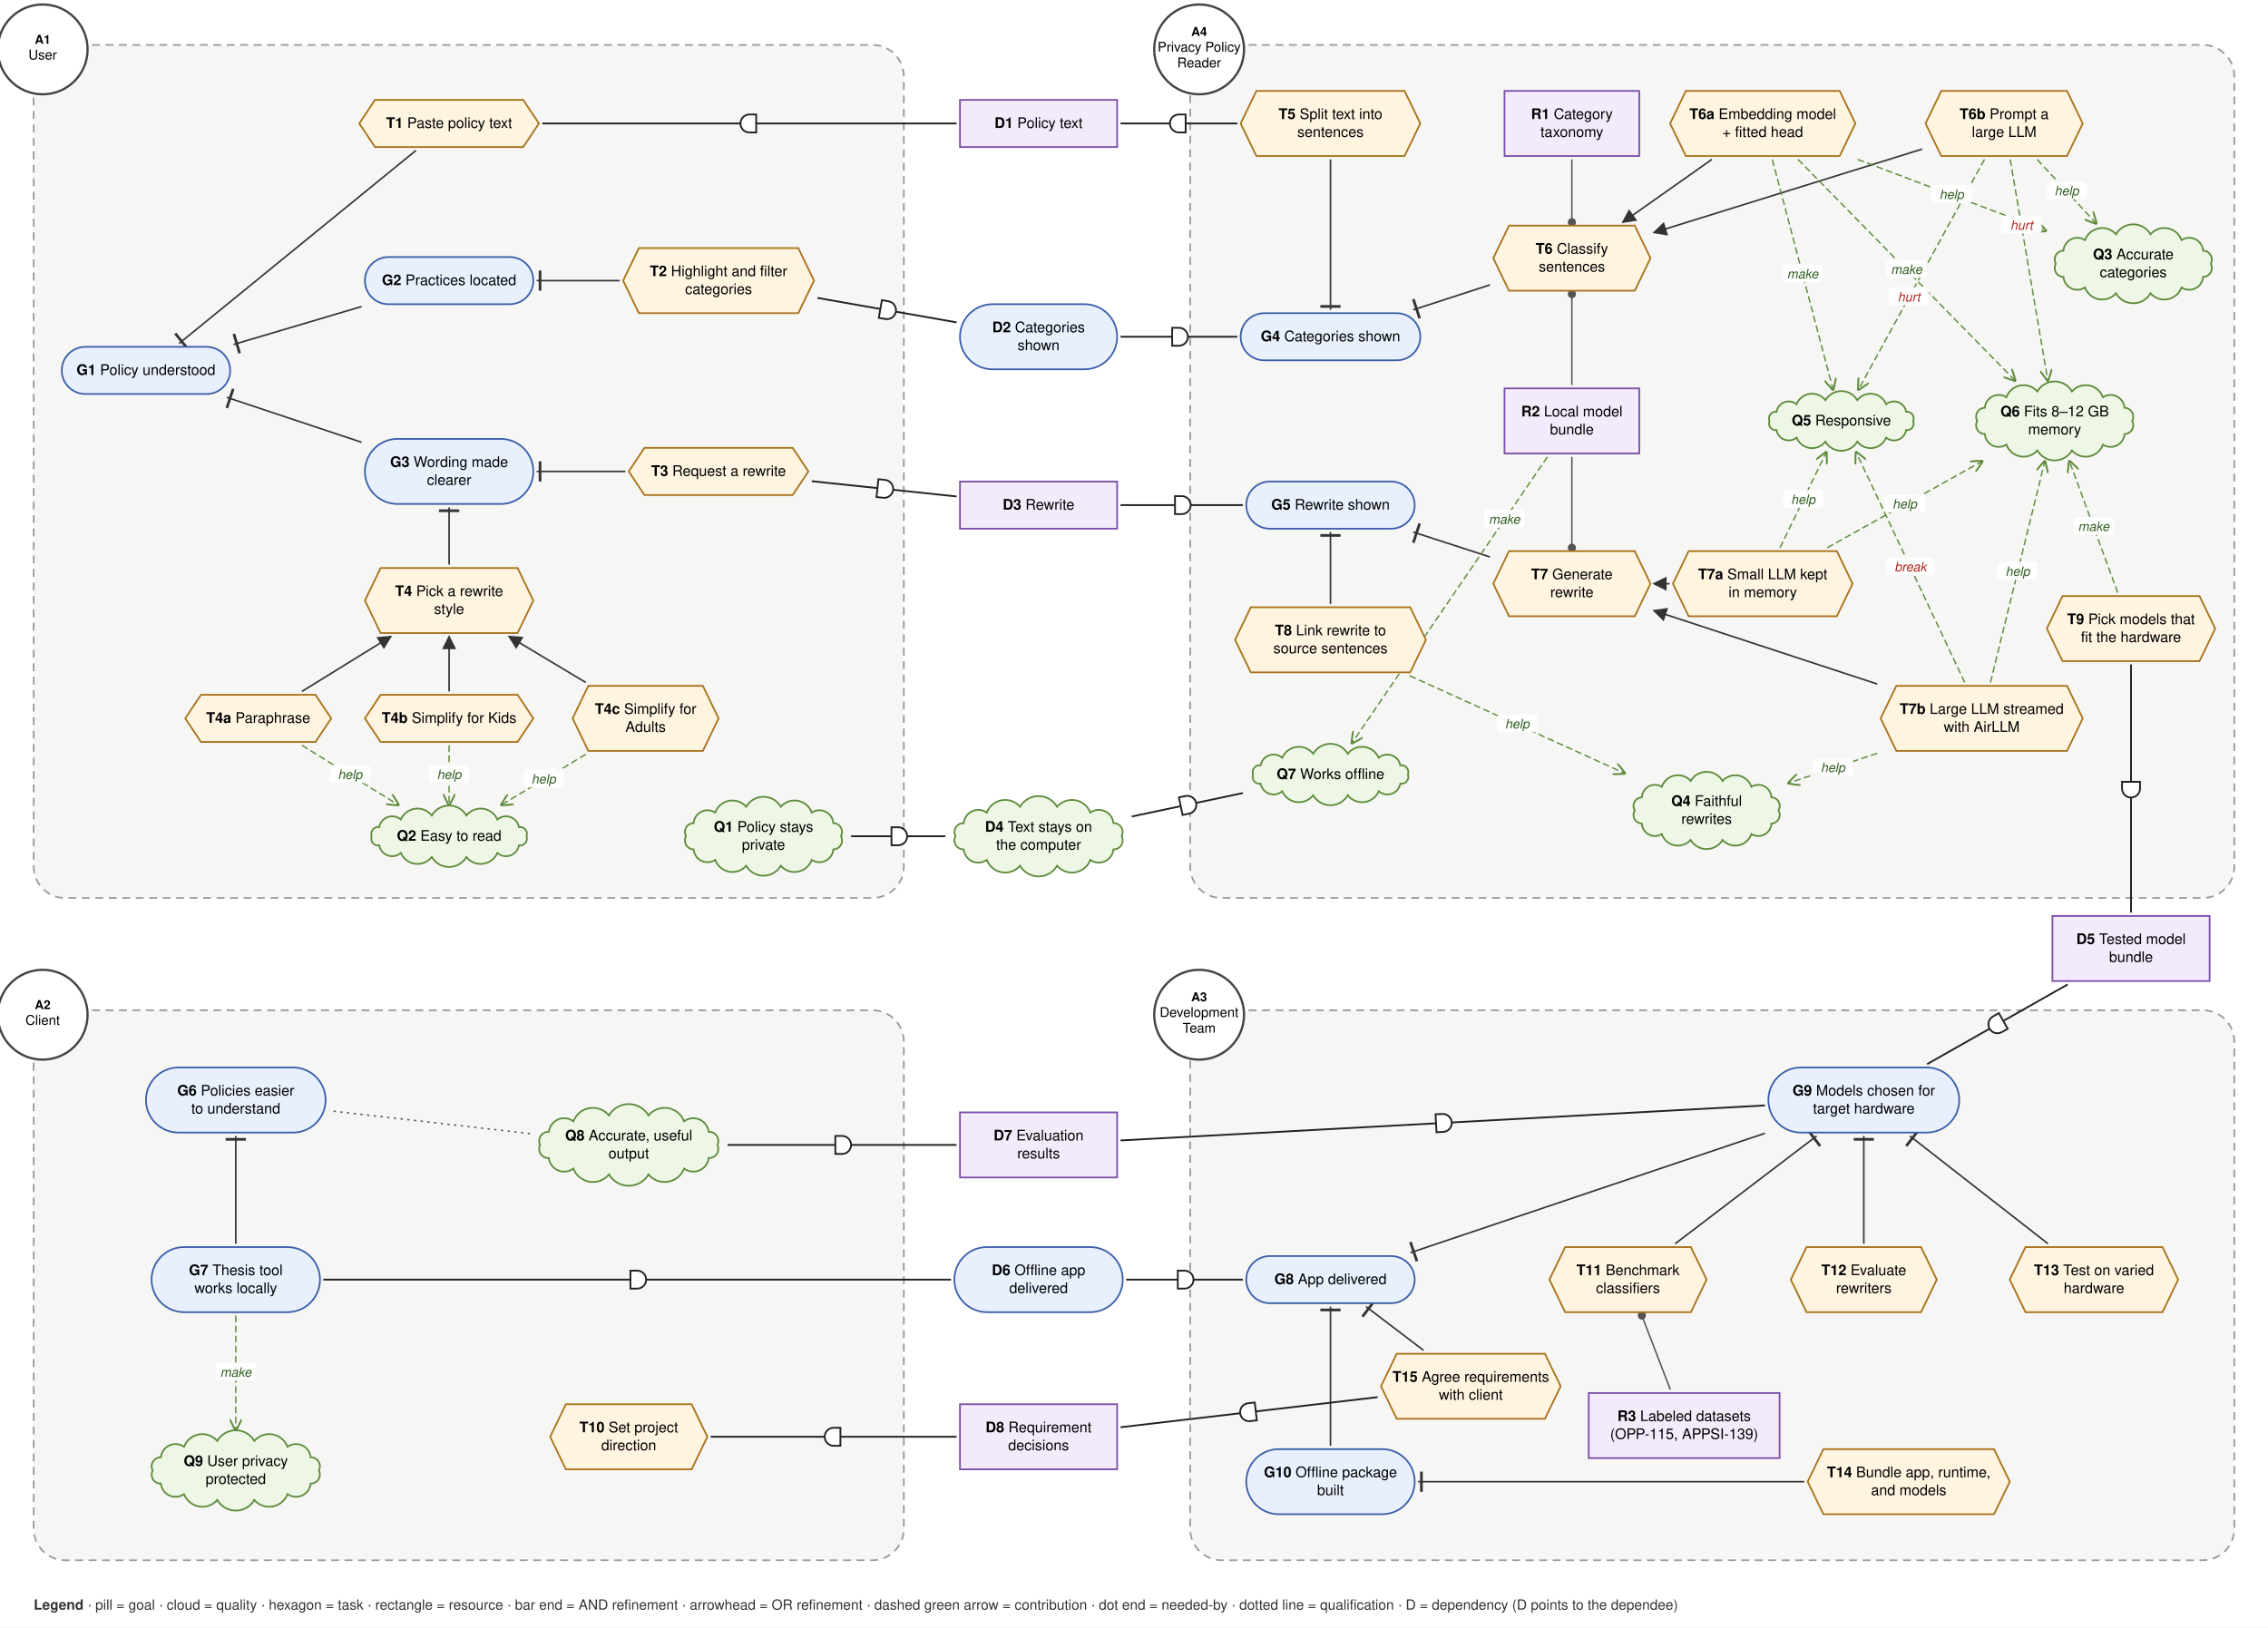
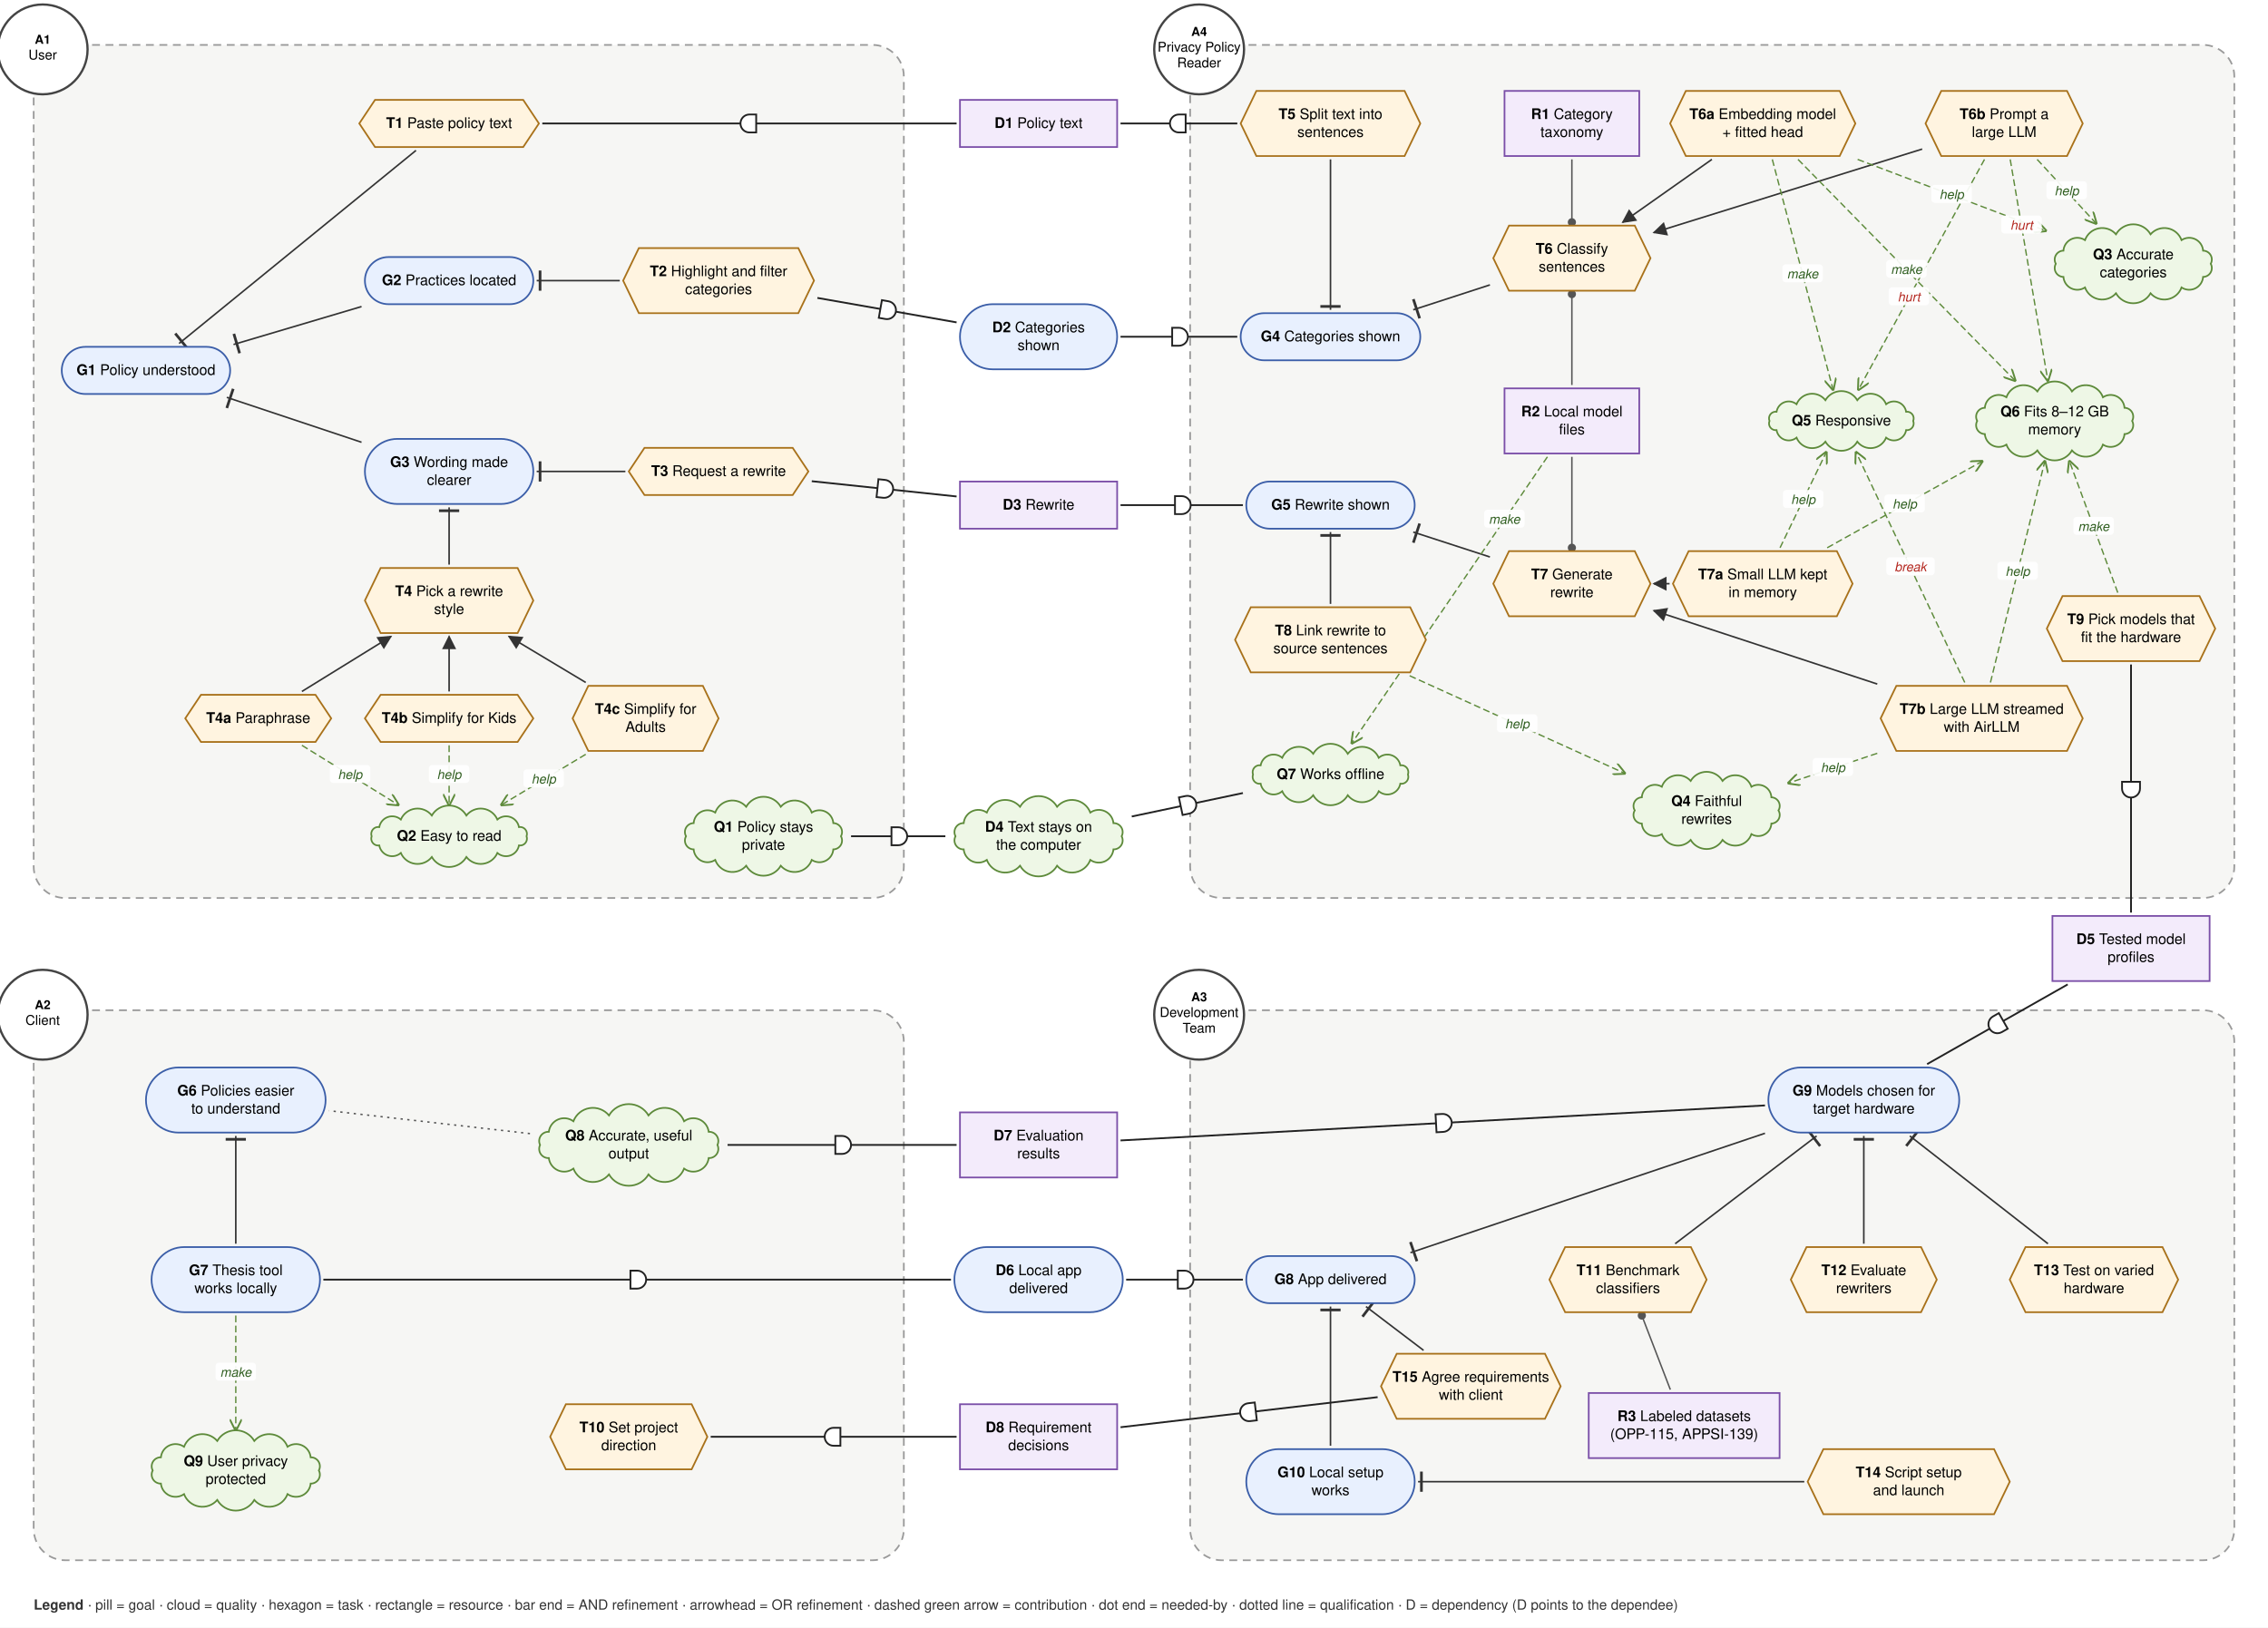
<svg xmlns="http://www.w3.org/2000/svg" width="2020" height="1450" viewBox="0 0 2020 1450" font-family="Segoe UI, Helvetica, Arial, sans-serif">
  <defs>
    <marker id="filled" viewBox="0 0 10 10" refX="9" refY="5" markerWidth="9" markerHeight="9" orient="auto-start-reverse">
      <path d="M0,0 L10,5 L0,10 Z" fill="#333" />
    </marker>
    <marker id="open" viewBox="0 0 10 10" refX="9" refY="5" markerWidth="9" markerHeight="9" orient="auto-start-reverse">
      <path d="M0,0 L10,5 L0,10" fill="none" stroke="#5d8a3a" stroke-width="1.5" />
    </marker>
    <marker id="dot" viewBox="0 0 10 10" refX="5" refY="5" markerWidth="7" markerHeight="7">
      <circle cx="5" cy="5" r="4" fill="#555" />
    </marker>
  </defs>
  <rect width="2020" height="1450" fill="#fff" />
  <rect x="30" y="40" width="775" height="760" rx="28" fill="#f6f6f4" stroke="#9a9a9a" stroke-width="1.5" stroke-dasharray="7 5" />
  <rect x="1060" y="40" width="930" height="760" rx="28" fill="#f6f6f4" stroke="#9a9a9a" stroke-width="1.5" stroke-dasharray="7 5" />
  <rect x="30" y="900" width="775" height="490" rx="28" fill="#f6f6f4" stroke="#9a9a9a" stroke-width="1.5" stroke-dasharray="7 5" />
  <rect x="1060" y="900" width="930" height="490" rx="28" fill="#f6f6f4" stroke="#9a9a9a" stroke-width="1.5" stroke-dasharray="7 5" />
  <circle cx="38" cy="44" r="40" fill="#fff" stroke="#444" stroke-width="2" />
  <text x="38" y="39.0" text-anchor="middle" font-size="11" font-weight="700">A1</text>
  <text x="38" y="53.0" text-anchor="middle" font-size="12">User</text>
  <circle cx="1068" cy="44" r="40" fill="#fff" stroke="#444" stroke-width="2" />
  <text x="1068" y="32.0" text-anchor="middle" font-size="11" font-weight="700">A4</text>
  <text x="1068" y="46.0" text-anchor="middle" font-size="12">Privacy Policy</text>
  <text x="1068" y="60.0" text-anchor="middle" font-size="12">Reader</text>
  <circle cx="38" cy="904" r="40" fill="#fff" stroke="#444" stroke-width="2" />
  <text x="38" y="899.0" text-anchor="middle" font-size="11" font-weight="700">A2</text>
  <text x="38" y="913.0" text-anchor="middle" font-size="12">Client</text>
  <circle cx="1068" cy="904" r="40" fill="#fff" stroke="#444" stroke-width="2" />
  <text x="1068" y="892.0" text-anchor="middle" font-size="11" font-weight="700">A3</text>
  <text x="1068" y="906.0" text-anchor="middle" font-size="12">Development</text>
  <text x="1068" y="920.0" text-anchor="middle" font-size="12">Team</text>
  <line x1="370.5" y1="134.0" x2="159.5" y2="306.0" stroke="#333" stroke-width="1.4" />
  <line x1="167.5" y1="311.1" x2="156.1" y2="297.1" stroke="#333" stroke-width="2.4" />
  <line x1="322.0" y1="273.1" x2="208.0" y2="306.9" stroke="#333" stroke-width="1.4" />
  <line x1="213.4" y1="314.7" x2="208.3" y2="297.4" stroke="#333" stroke-width="2.4" />
  <line x1="322.0" y1="394.0" x2="202.0" y2="354.0" stroke="#333" stroke-width="1.4" />
  <line x1="202.0" y1="363.5" x2="207.7" y2="346.4" stroke="#333" stroke-width="2.4" />
  <line x1="557.0" y1="420.0" x2="478.0" y2="420.0" stroke="#333" stroke-width="1.4" />
  <line x1="481.0" y1="429.0" x2="481.0" y2="411.0" stroke="#333" stroke-width="2.4" />
  <line x1="400.0" y1="503.0" x2="400.0" y2="452.0" stroke="#333" stroke-width="1.4" />
  <line x1="391.0" y1="455.0" x2="409.0" y2="455.0" stroke="#333" stroke-width="2.4" />
  <line x1="1185.0" y1="142.0" x2="1185.0" y2="276.0" stroke="#333" stroke-width="1.4" />
  <line x1="1194.0" y1="273.0" x2="1176.0" y2="273.0" stroke="#333" stroke-width="2.4" />
  <line x1="1327.0" y1="253.8" x2="1258.7" y2="276.0" stroke="#333" stroke-width="1.4" />
  <line x1="1264.4" y1="283.6" x2="1258.8" y2="266.5" stroke="#333" stroke-width="2.4" />
  <line x1="1327.0" y1="496.2" x2="1258.7" y2="474.0" stroke="#333" stroke-width="1.4" />
  <line x1="1258.8" y1="483.5" x2="1264.4" y2="466.4" stroke="#333" stroke-width="2.4" />
  <line x1="1185.0" y1="538.0" x2="1185.0" y2="474.0" stroke="#333" stroke-width="1.4" />
  <line x1="1176.0" y1="477.0" x2="1194.0" y2="477.0" stroke="#333" stroke-width="2.4" />
  <line x1="1572.0" y1="1009.6" x2="1256.2" y2="1116.0" stroke="#333" stroke-width="1.4" />
  <line x1="1262.0" y1="1123.6" x2="1256.2" y2="1106.5" stroke="#333" stroke-width="2.4" />
  <line x1="1185.0" y1="1288.0" x2="1185.0" y2="1164.0" stroke="#333" stroke-width="1.4" />
  <line x1="1176.0" y1="1167.0" x2="1194.0" y2="1167.0" stroke="#333" stroke-width="2.4" />
  <line x1="1267.9" y1="1203.0" x2="1216.6" y2="1164.0" stroke="#333" stroke-width="1.4" />
  <line x1="1213.5" y1="1173.0" x2="1224.4" y2="1158.6" stroke="#333" stroke-width="2.4" />
  <line x1="1492.0" y1="1108.0" x2="1618.0" y2="1012.0" stroke="#333" stroke-width="1.4" />
  <line x1="1610.2" y1="1006.7" x2="1621.1" y2="1021.0" stroke="#333" stroke-width="2.4" />
  <line x1="1660.0" y1="1108.0" x2="1660.0" y2="1012.0" stroke="#333" stroke-width="1.4" />
  <line x1="1651.0" y1="1015.0" x2="1669.0" y2="1015.0" stroke="#333" stroke-width="2.4" />
  <line x1="1824.0" y1="1108.0" x2="1701.0" y2="1012.0" stroke="#333" stroke-width="1.4" />
  <line x1="1697.8" y1="1020.9" x2="1708.9" y2="1006.8" stroke="#333" stroke-width="2.4" />
  <line x1="552.0" y1="250.0" x2="478.0" y2="250.0" stroke="#333" stroke-width="1.4" />
  <line x1="481.0" y1="259.0" x2="481.0" y2="241.0" stroke="#333" stroke-width="2.4" />
  <line x1="210.0" y1="1108.0" x2="210.0" y2="1012.0" stroke="#333" stroke-width="1.4" />
  <line x1="201.0" y1="1015.0" x2="219.0" y2="1015.0" stroke="#333" stroke-width="2.4" />
  <line x1="1607.0" y1="1320.0" x2="1263.0" y2="1320.0" stroke="#333" stroke-width="1.4" />
  <line x1="1266.0" y1="1329.0" x2="1266.0" y2="1311.0" stroke="#333" stroke-width="2.4" />
  <line x1="268.9" y1="616.0" x2="348.2" y2="567.0" stroke="#333" stroke-width="1.4" marker-end="url(#filled)" />
  <line x1="400.0" y1="616.0" x2="400.0" y2="567.0" stroke="#333" stroke-width="1.4" marker-end="url(#filled)" />
  <line x1="521.7" y1="608.0" x2="453.3" y2="567.0" stroke="#333" stroke-width="1.4" marker-end="url(#filled)" />
  <line x1="1524.7" y1="142.0" x2="1445.3" y2="198.0" stroke="#333" stroke-width="1.4" marker-end="url(#filled)" />
  <line x1="1712.0" y1="132.8" x2="1473.0" y2="207.2" stroke="#333" stroke-width="1.4" marker-end="url(#filled)" />
  <line x1="1487.0" y1="520.0" x2="1473.0" y2="520.0" stroke="#333" stroke-width="1.4" marker-end="url(#filled)" />
  <line x1="1672.0" y1="609.4" x2="1473.0" y2="544.0" stroke="#333" stroke-width="1.4" marker-end="url(#filled)" />
  <line x1="1400.0" y1="142.0" x2="1400.0" y2="198.0" stroke="#555" stroke-width="1.3" marker-end="url(#dot)" />
  <line x1="1400.0" y1="343.0" x2="1400.0" y2="262.0" stroke="#555" stroke-width="1.3" marker-end="url(#dot)" />
  <line x1="1400.0" y1="407.0" x2="1400.0" y2="488.0" stroke="#555" stroke-width="1.3" marker-end="url(#dot)" />
  <line x1="1487.7" y1="1238.0" x2="1462.3" y2="1172.0" stroke="#555" stroke-width="1.3" marker-end="url(#dot)" />
  <line x1="472.0" y1="1009.9" x2="293.0" y2="989.5" stroke="#555" stroke-width="1.3" stroke-dasharray="2 4" />
  <line x1="268.9" y1="664.0" x2="354.7" y2="717.0" stroke="#5d8a3a" stroke-width="1.2" stroke-dasharray="6 3" marker-end="url(#open)" />
  <line x1="400.0" y1="664.0" x2="400.0" y2="717.0" stroke="#5d8a3a" stroke-width="1.2" stroke-dasharray="6 3" marker-end="url(#open)" />
  <line x1="521.7" y1="672.0" x2="446.7" y2="717.0" stroke="#5d8a3a" stroke-width="1.2" stroke-dasharray="6 3" marker-end="url(#open)" />
  <line x1="1654.5" y1="142.0" x2="1822.0" y2="205.5" stroke="#5d8a3a" stroke-width="1.2" stroke-dasharray="6 3" marker-end="url(#open)" />
  <line x1="1578.5" y1="142.0" x2="1632.6" y2="347.0" stroke="#5d8a3a" stroke-width="1.2" stroke-dasharray="6 3" marker-end="url(#open)" />
  <line x1="1601.4" y1="142.0" x2="1794.7" y2="339.0" stroke="#5d8a3a" stroke-width="1.2" stroke-dasharray="6 3" marker-end="url(#open)" />
  <line x1="1814.4" y1="142.0" x2="1866.9" y2="199.0" stroke="#5d8a3a" stroke-width="1.2" stroke-dasharray="6 3" marker-end="url(#open)" />
  <line x1="1767.5" y1="142.0" x2="1655.3" y2="347.0" stroke="#5d8a3a" stroke-width="1.2" stroke-dasharray="6 3" marker-end="url(#open)" />
  <line x1="1790.4" y1="142.0" x2="1823.9" y2="339.0" stroke="#5d8a3a" stroke-width="1.2" stroke-dasharray="6 3" marker-end="url(#open)" />
  <line x1="1585.4" y1="488.0" x2="1626.5" y2="403.0" stroke="#5d8a3a" stroke-width="1.2" stroke-dasharray="6 3" marker-end="url(#open)" />
  <line x1="1627.4" y1="488.0" x2="1765.4" y2="411.0" stroke="#5d8a3a" stroke-width="1.2" stroke-dasharray="6 3" marker-end="url(#open)" />
  <line x1="1672.0" y1="671.1" x2="1593.0" y2="697.6" stroke="#5d8a3a" stroke-width="1.2" stroke-dasharray="6 3" marker-end="url(#open)" />
  <line x1="1749.9" y1="608.0" x2="1653.2" y2="403.0" stroke="#5d8a3a" stroke-width="1.2" stroke-dasharray="6 3" marker-end="url(#open)" />
  <line x1="1772.8" y1="608.0" x2="1821.2" y2="411.0" stroke="#5d8a3a" stroke-width="1.2" stroke-dasharray="6 3" marker-end="url(#open)" />
  <line x1="1255.5" y1="602.0" x2="1447.0" y2="688.9" stroke="#5d8a3a" stroke-width="1.2" stroke-dasharray="6 3" marker-end="url(#open)" />
  <line x1="1886.2" y1="528.0" x2="1843.2" y2="411.0" stroke="#5d8a3a" stroke-width="1.2" stroke-dasharray="6 3" marker-end="url(#open)" />
  <line x1="1378.2" y1="407.0" x2="1204.1" y2="662.0" stroke="#5d8a3a" stroke-width="1.2" stroke-dasharray="6 3" marker-end="url(#open)" />
  <line x1="210.0" y1="1172.0" x2="210.0" y2="1274.0" stroke="#5d8a3a" stroke-width="1.2" stroke-dasharray="6 3" marker-end="url(#open)" />
  <line x1="1102.0" y1="110.0" x2="998.0" y2="110.0" stroke="#222" stroke-width="1.6" />
  <path d="M-6,-8 L0,-8 A8,8 0 0 1 0,8 L-6,8 Z" transform="translate(1050.0,110.0) rotate(180.0)" fill="#fff" stroke="#222" stroke-width="1.6" />
  <line x1="852.0" y1="110.0" x2="483.0" y2="110.0" stroke="#222" stroke-width="1.6" />
  <path d="M-6,-8 L0,-8 A8,8 0 0 1 0,8 L-6,8 Z" transform="translate(667.5,110.0) rotate(180.0)" fill="#fff" stroke="#222" stroke-width="1.6" />
  <line x1="728.0" y1="265.4" x2="852.0" y2="287.2" stroke="#222" stroke-width="1.6" />
  <path d="M-6,-8 L0,-8 A8,8 0 0 1 0,8 L-6,8 Z" transform="translate(790.0,276.3) rotate(10.0)" fill="#fff" stroke="#222" stroke-width="1.6" />
  <line x1="998.0" y1="300.0" x2="1102.0" y2="300.0" stroke="#222" stroke-width="1.6" />
  <path d="M-6,-8 L0,-8 A8,8 0 0 1 0,8 L-6,8 Z" transform="translate(1050.0,300.0) rotate(0.0)" fill="#fff" stroke="#222" stroke-width="1.6" />
  <line x1="723.0" y1="428.7" x2="852.0" y2="442.3" stroke="#222" stroke-width="1.6" />
  <path d="M-6,-8 L0,-8 A8,8 0 0 1 0,8 L-6,8 Z" transform="translate(787.5,435.5) rotate(6.0)" fill="#fff" stroke="#222" stroke-width="1.6" />
  <line x1="998.0" y1="450.0" x2="1107.0" y2="450.0" stroke="#222" stroke-width="1.6" />
  <path d="M-6,-8 L0,-8 A8,8 0 0 1 0,8 L-6,8 Z" transform="translate(1052.5,450.0) rotate(0.0)" fill="#fff" stroke="#222" stroke-width="1.6" />
  <line x1="758.0" y1="745.0" x2="842.0" y2="745.0" stroke="#222" stroke-width="1.6" />
  <path d="M-6,-8 L0,-8 A8,8 0 0 1 0,8 L-6,8 Z" transform="translate(800.0,745.0) rotate(0.0)" fill="#fff" stroke="#222" stroke-width="1.6" />
  <line x1="1008.0" y1="727.4" x2="1107.0" y2="706.5" stroke="#222" stroke-width="1.6" />
  <path d="M-6,-8 L0,-8 A8,8 0 0 1 0,8 L-6,8 Z" transform="translate(1057.5,717.0) rotate(-11.9)" fill="#fff" stroke="#222" stroke-width="1.6" />
  <line x1="1898.0" y1="592.0" x2="1898.0" y2="813.0" stroke="#222" stroke-width="1.6" />
  <path d="M-6,-8 L0,-8 A8,8 0 0 1 0,8 L-6,8 Z" transform="translate(1898.0,702.5) rotate(90.0)" fill="#fff" stroke="#222" stroke-width="1.6" />
  <line x1="1841.6" y1="877.0" x2="1716.4" y2="948.0" stroke="#222" stroke-width="1.6" />
  <path d="M-6,-8 L0,-8 A8,8 0 0 1 0,8 L-6,8 Z" transform="translate(1779.0,912.5) rotate(150.4)" fill="#fff" stroke="#222" stroke-width="1.6" />
  <line x1="648.0" y1="1020.0" x2="852.0" y2="1020.0" stroke="#222" stroke-width="1.6" />
  <path d="M-6,-8 L0,-8 A8,8 0 0 1 0,8 L-6,8 Z" transform="translate(750.0,1020.0) rotate(0.0)" fill="#fff" stroke="#222" stroke-width="1.6" />
  <line x1="998.0" y1="1016.0" x2="1572.0" y2="984.8" stroke="#222" stroke-width="1.6" />
  <path d="M-6,-8 L0,-8 A8,8 0 0 1 0,8 L-6,8 Z" transform="translate(1285.0,1000.4) rotate(-3.1)" fill="#fff" stroke="#222" stroke-width="1.6" />
  <line x1="288.0" y1="1140.0" x2="847.0" y2="1140.0" stroke="#222" stroke-width="1.6" />
  <path d="M-6,-8 L0,-8 A8,8 0 0 1 0,8 L-6,8 Z" transform="translate(567.5,1140.0) rotate(0.0)" fill="#fff" stroke="#222" stroke-width="1.6" />
  <line x1="1003.0" y1="1140.0" x2="1107.0" y2="1140.0" stroke="#222" stroke-width="1.6" />
  <path d="M-6,-8 L0,-8 A8,8 0 0 1 0,8 L-6,8 Z" transform="translate(1055.0,1140.0) rotate(0.0)" fill="#fff" stroke="#222" stroke-width="1.6" />
  <line x1="1227.0" y1="1244.7" x2="998.0" y2="1271.5" stroke="#222" stroke-width="1.6" />
  <path d="M-6,-8 L0,-8 A8,8 0 0 1 0,8 L-6,8 Z" transform="translate(1112.5,1258.1) rotate(173.3)" fill="#fff" stroke="#222" stroke-width="1.6" />
  <line x1="852.0" y1="1280.0" x2="633.0" y2="1280.0" stroke="#222" stroke-width="1.6" />
  <path d="M-6,-8 L0,-8 A8,8 0 0 1 0,8 L-6,8 Z" transform="translate(742.5,1280.0) rotate(180.0)" fill="#fff" stroke="#222" stroke-width="1.6" />
  <rect x="55.0" y="309.0" width="150" height="42" rx="21.0" fill="#e8f0fe" stroke="#3b5ea8" stroke-width="1.5" />
  <text x="130" y="334.0" text-anchor="middle" font-size="13">
    <tspan font-weight="700">G1</tspan> Policy understood</text>
  <polygon points="320.0,110.0 334.0,89.0 466.0,89.0 480.0,110.0 466.0,131.0 334.0,131.0" fill="#fff4e0" stroke="#a8711a" stroke-width="1.5" />
  <text x="400" y="114.0" text-anchor="middle" font-size="13">
    <tspan font-weight="700">T1</tspan> Paste policy text</text>
  <rect x="325.0" y="229.0" width="150" height="42" rx="21.0" fill="#e8f0fe" stroke="#3b5ea8" stroke-width="1.5" />
  <text x="400" y="254.0" text-anchor="middle" font-size="13">
    <tspan font-weight="700">G2</tspan> Practices located</text>
  <rect x="325.0" y="391.0" width="150" height="58" rx="29.0" fill="#e8f0fe" stroke="#3b5ea8" stroke-width="1.5" />
  <text x="400" y="416.0" text-anchor="middle" font-size="13">
    <tspan font-weight="700">G3</tspan> Wording made</text>
  <text x="400" y="432.0" text-anchor="middle" font-size="13">clearer</text>
  <polygon points="555.0,250.0 569.0,221.0 711.0,221.0 725.0,250.0 711.0,279.0 569.0,279.0" fill="#fff4e0" stroke="#a8711a" stroke-width="1.5" />
  <text x="640" y="246.0" text-anchor="middle" font-size="13">
    <tspan font-weight="700">T2</tspan> Highlight and filter</text>
  <text x="640" y="262.0" text-anchor="middle" font-size="13">categories</text>
  <polygon points="560.0,420.0 574.0,399.0 706.0,399.0 720.0,420.0 706.0,441.0 574.0,441.0" fill="#fff4e0" stroke="#a8711a" stroke-width="1.5" />
  <text x="640" y="424.0" text-anchor="middle" font-size="13">
    <tspan font-weight="700">T3</tspan> Request a rewrite</text>
  <polygon points="325.0,535.0 339.0,506.0 461.0,506.0 475.0,535.0 461.0,564.0 339.0,564.0" fill="#fff4e0" stroke="#a8711a" stroke-width="1.5" />
  <text x="400" y="531.0" text-anchor="middle" font-size="13">
    <tspan font-weight="700">T4</tspan> Pick a rewrite</text>
  <text x="400" y="547.0" text-anchor="middle" font-size="13">style</text>
  <polygon points="165.0,640.0 179.0,619.0 281.0,619.0 295.0,640.0 281.0,661.0 179.0,661.0" fill="#fff4e0" stroke="#a8711a" stroke-width="1.5" />
  <text x="230" y="644.0" text-anchor="middle" font-size="13">
    <tspan font-weight="700">T4a</tspan> Paraphrase</text>
  <polygon points="325.0,640.0 339.0,619.0 461.0,619.0 475.0,640.0 461.0,661.0 339.0,661.0" fill="#fff4e0" stroke="#a8711a" stroke-width="1.5" />
  <text x="400" y="644.0" text-anchor="middle" font-size="13">
    <tspan font-weight="700">T4b</tspan> Simplify for Kids</text>
  <polygon points="510.0,640.0 524.0,611.0 626.0,611.0 640.0,640.0 626.0,669.0 524.0,669.0" fill="#fff4e0" stroke="#a8711a" stroke-width="1.5" />
  <text x="575" y="636.0" text-anchor="middle" font-size="13">
    <tspan font-weight="700">T4c</tspan> Simplify for</text>
  <text x="575" y="652.0" text-anchor="middle" font-size="13">Adults</text>
  <path d="M469.0,745.0 A6.2,6.2 0 0 1 462.2,753.2 A11.7,11.7 0 0 1 443.0,759.9 A16.2,16.2 0 0 1 415.4,763.5 A17.8,17.8 0 0 1 384.6,763.5 A16.2,16.2 0 0 1 357.0,759.9 A11.7,11.7 0 0 1 337.8,753.2 A6.2,6.2 0 0 1 331.0,745.0 A6.2,6.2 0 0 1 337.8,736.8 A11.7,11.7 0 0 1 357.0,730.1 A16.2,16.2 0 0 1 384.6,726.5 A17.8,17.8 0 0 1 415.4,726.5 A16.2,16.2 0 0 1 443.0,730.1 A11.7,11.7 0 0 1 462.2,736.8 A6.2,6.2 0 0 1 469.0,745.0 Z" fill="#eef7e6" stroke="#5d8a3a" stroke-width="1.5" />
  <text x="400" y="749.0" text-anchor="middle" font-size="13">
    <tspan font-weight="700">Q2</tspan> Easy to read</text>
  <path d="M749.0,745.0 A7.9,7.9 0 0 1 742.2,756.7 A12.4,12.4 0 0 1 723.0,766.1 A16.3,16.3 0 0 1 695.4,771.3 A17.8,17.8 0 0 1 664.6,771.3 A16.3,16.3 0 0 1 637.0,766.1 A12.4,12.4 0 0 1 617.8,756.7 A7.9,7.9 0 0 1 611.0,745.0 A7.9,7.9 0 0 1 617.8,733.3 A12.4,12.4 0 0 1 637.0,723.9 A16.3,16.3 0 0 1 664.6,718.7 A17.8,17.8 0 0 1 695.4,718.7 A16.3,16.3 0 0 1 723.0,723.9 A12.4,12.4 0 0 1 742.2,733.3 A7.9,7.9 0 0 1 749.0,745.0 Z" fill="#eef7e6" stroke="#5d8a3a" stroke-width="1.5" />
  <text x="680" y="741.0" text-anchor="middle" font-size="13">
    <tspan font-weight="700">Q1</tspan> Policy stays</text>
  <text x="680" y="757.0" text-anchor="middle" font-size="13">private</text>
  <rect x="855.0" y="89.0" width="140" height="42" fill="#f3ebfb" stroke="#7b4fa8" stroke-width="1.5" />
  <text x="925" y="114.0" text-anchor="middle" font-size="13">
    <tspan font-weight="700">D1</tspan> Policy text</text>
  <rect x="855.0" y="271.0" width="140" height="58" rx="29.0" fill="#e8f0fe" stroke="#3b5ea8" stroke-width="1.5" />
  <text x="925" y="296.0" text-anchor="middle" font-size="13">
    <tspan font-weight="700">D2</tspan> Categories</text>
  <text x="925" y="312.0" text-anchor="middle" font-size="13">shown</text>
  <rect x="855.0" y="429.0" width="140" height="42" fill="#f3ebfb" stroke="#7b4fa8" stroke-width="1.5" />
  <text x="925" y="454.0" text-anchor="middle" font-size="13">
    <tspan font-weight="700">D3</tspan> Rewrite</text>
  <path d="M999.0,745.0 A8.0,8.0 0 0 1 991.7,756.7 A13.1,13.1 0 0 1 971.1,766.1 A17.5,17.5 0 0 1 941.5,771.3 A19.1,19.1 0 0 1 908.5,771.3 A17.5,17.5 0 0 1 878.9,766.1 A13.1,13.1 0 0 1 858.3,756.7 A8.0,8.0 0 0 1 851.0,745.0 A8.0,8.0 0 0 1 858.3,733.3 A13.1,13.1 0 0 1 878.9,723.9 A17.5,17.5 0 0 1 908.5,718.7 A19.1,19.1 0 0 1 941.5,718.7 A17.5,17.5 0 0 1 971.1,723.9 A13.1,13.1 0 0 1 991.7,733.3 A8.0,8.0 0 0 1 999.0,745.0 Z" fill="#eef7e6" stroke="#5d8a3a" stroke-width="1.5" />
  <text x="925" y="741.0" text-anchor="middle" font-size="13">
    <tspan font-weight="700">D4</tspan> Text stays on</text>
  <text x="925" y="757.0" text-anchor="middle" font-size="13">the computer</text>
  <polygon points="1105.0,110.0 1119.0,81.0 1251.0,81.0 1265.0,110.0 1251.0,139.0 1119.0,139.0" fill="#fff4e0" stroke="#a8711a" stroke-width="1.5" />
  <text x="1185" y="106.0" text-anchor="middle" font-size="13">
    <tspan font-weight="700">T5</tspan> Split text into</text>
  <text x="1185" y="122.0" text-anchor="middle" font-size="13">sentences</text>
  <rect x="1340.0" y="81.0" width="120" height="58" fill="#f3ebfb" stroke="#7b4fa8" stroke-width="1.5" />
  <text x="1400" y="106.0" text-anchor="middle" font-size="13">
    <tspan font-weight="700">R1</tspan> Category</text>
  <text x="1400" y="122.0" text-anchor="middle" font-size="13">taxonomy</text>
  <rect x="1105.0" y="279.0" width="160" height="42" rx="21.0" fill="#e8f0fe" stroke="#3b5ea8" stroke-width="1.5" />
  <text x="1185" y="304.0" text-anchor="middle" font-size="13">
    <tspan font-weight="700">G4</tspan> Categories shown</text>
  <polygon points="1330.0,230.0 1344.0,201.0 1456.0,201.0 1470.0,230.0 1456.0,259.0 1344.0,259.0" fill="#fff4e0" stroke="#a8711a" stroke-width="1.5" />
  <text x="1400" y="226.0" text-anchor="middle" font-size="13">
    <tspan font-weight="700">T6</tspan> Classify</text>
  <text x="1400" y="242.0" text-anchor="middle" font-size="13">sentences</text>
  <polygon points="1487.5,110.0 1501.5,81.0 1638.5,81.0 1652.5,110.0 1638.5,139.0 1501.5,139.0" fill="#fff4e0" stroke="#a8711a" stroke-width="1.5" />
  <text x="1570" y="106.0" text-anchor="middle" font-size="13">
    <tspan font-weight="700">T6a</tspan> Embedding model</text>
  <text x="1570" y="122.0" text-anchor="middle" font-size="13">+ fitted head</text>
  <polygon points="1715.0,110.0 1729.0,81.0 1841.0,81.0 1855.0,110.0 1841.0,139.0 1729.0,139.0" fill="#fff4e0" stroke="#a8711a" stroke-width="1.5" />
  <text x="1785" y="106.0" text-anchor="middle" font-size="13">
    <tspan font-weight="700">T6b</tspan> Prompt a</text>
  <text x="1785" y="122.0" text-anchor="middle" font-size="13">large LLM</text>
  <path d="M1969.0,235.0 A7.9,7.9 0 0 1 1962.2,246.7 A12.4,12.4 0 0 1 1943.0,256.1 A16.3,16.3 0 0 1 1915.4,261.3 A17.8,17.8 0 0 1 1884.6,261.3 A16.3,16.3 0 0 1 1857.0,256.1 A12.4,12.4 0 0 1 1837.8,246.7 A7.9,7.9 0 0 1 1831.0,235.0 A7.9,7.9 0 0 1 1837.8,223.3 A12.4,12.4 0 0 1 1857.0,213.9 A16.3,16.3 0 0 1 1884.6,208.7 A17.8,17.8 0 0 1 1915.4,208.7 A16.3,16.3 0 0 1 1943.0,213.9 A12.4,12.4 0 0 1 1962.2,223.3 A7.9,7.9 0 0 1 1969.0,235.0 Z" fill="#eef7e6" stroke="#5d8a3a" stroke-width="1.5" />
  <text x="1900" y="231.0" text-anchor="middle" font-size="13">
    <tspan font-weight="700">Q3</tspan> Accurate</text>
  <text x="1900" y="247.0" text-anchor="middle" font-size="13">categories</text>
  <rect x="1340.0" y="346.0" width="120" height="58" fill="#f3ebfb" stroke="#7b4fa8" stroke-width="1.5" />
  <text x="1400" y="371.0" text-anchor="middle" font-size="13">
    <tspan font-weight="700">R2</tspan> Local model</text>
-   <text x="1400" y="387.0" text-anchor="middle" font-size="13">bundle</text>
+   <text x="1400" y="387.0" text-anchor="middle" font-size="13">files</text>
  <path d="M1704.0,375.0 A6.0,6.0 0 0 1 1697.7,383.2 A11.0,11.0 0 0 1 1679.9,389.9 A15.0,15.0 0 0 1 1654.2,393.5 A16.5,16.5 0 0 1 1625.8,393.5 A15.0,15.0 0 0 1 1600.1,389.9 A11.0,11.0 0 0 1 1582.3,383.2 A6.0,6.0 0 0 1 1576.0,375.0 A6.0,6.0 0 0 1 1582.3,366.8 A11.0,11.0 0 0 1 1600.1,360.1 A15.0,15.0 0 0 1 1625.8,356.5 A16.5,16.5 0 0 1 1654.2,356.5 A15.0,15.0 0 0 1 1679.9,360.1 A11.0,11.0 0 0 1 1697.7,366.8 A6.0,6.0 0 0 1 1704.0,375.0 Z" fill="#eef7e6" stroke="#5d8a3a" stroke-width="1.5" />
  <text x="1640" y="379.0" text-anchor="middle" font-size="13">
    <tspan font-weight="700">Q5</tspan> Responsive</text>
  <path d="M1899.0,375.0 A7.9,7.9 0 0 1 1892.2,386.7 A12.4,12.4 0 0 1 1873.0,396.1 A16.3,16.3 0 0 1 1845.4,401.3 A17.8,17.8 0 0 1 1814.6,401.3 A16.3,16.3 0 0 1 1787.0,396.1 A12.4,12.4 0 0 1 1767.8,386.7 A7.9,7.9 0 0 1 1761.0,375.0 A7.9,7.9 0 0 1 1767.8,363.3 A12.4,12.4 0 0 1 1787.0,353.9 A16.3,16.3 0 0 1 1814.6,348.7 A17.8,17.8 0 0 1 1845.4,348.7 A16.3,16.3 0 0 1 1873.0,353.9 A12.4,12.4 0 0 1 1892.2,363.3 A7.9,7.9 0 0 1 1899.0,375.0 Z" fill="#eef7e6" stroke="#5d8a3a" stroke-width="1.5" />
  <text x="1830" y="371.0" text-anchor="middle" font-size="13">
    <tspan font-weight="700">Q6</tspan> Fits 8–12 GB</text>
  <text x="1830" y="387.0" text-anchor="middle" font-size="13">memory</text>
  <rect x="1110.0" y="429.0" width="150" height="42" rx="21.0" fill="#e8f0fe" stroke="#3b5ea8" stroke-width="1.5" />
  <text x="1185" y="454.0" text-anchor="middle" font-size="13">
    <tspan font-weight="700">G5</tspan> Rewrite shown</text>
  <polygon points="1330.0,520.0 1344.0,491.0 1456.0,491.0 1470.0,520.0 1456.0,549.0 1344.0,549.0" fill="#fff4e0" stroke="#a8711a" stroke-width="1.5" />
  <text x="1400" y="516.0" text-anchor="middle" font-size="13">
    <tspan font-weight="700">T7</tspan> Generate</text>
  <text x="1400" y="532.0" text-anchor="middle" font-size="13">rewrite</text>
  <polygon points="1490.0,520.0 1504.0,491.0 1636.0,491.0 1650.0,520.0 1636.0,549.0 1504.0,549.0" fill="#fff4e0" stroke="#a8711a" stroke-width="1.5" />
  <text x="1570" y="516.0" text-anchor="middle" font-size="13">
    <tspan font-weight="700">T7a</tspan> Small LLM kept</text>
  <text x="1570" y="532.0" text-anchor="middle" font-size="13">in memory</text>
  <polygon points="1675.0,640.0 1689.0,611.0 1841.0,611.0 1855.0,640.0 1841.0,669.0 1689.0,669.0" fill="#fff4e0" stroke="#a8711a" stroke-width="1.5" />
  <text x="1765" y="636.0" text-anchor="middle" font-size="13">
    <tspan font-weight="700">T7b</tspan> Large LLM streamed</text>
  <text x="1765" y="652.0" text-anchor="middle" font-size="13">with AirLLM</text>
  <polygon points="1823.0,560.0 1837.0,531.0 1959.0,531.0 1973.0,560.0 1959.0,589.0 1837.0,589.0" fill="#fff4e0" stroke="#a8711a" stroke-width="1.5" />
  <text x="1898" y="556.0" text-anchor="middle" font-size="13">
    <tspan font-weight="700">T9</tspan> Pick models that</text>
  <text x="1898" y="572.0" text-anchor="middle" font-size="13">fit the hardware</text>
  <polygon points="1100.0,570.0 1114.0,541.0 1256.0,541.0 1270.0,570.0 1256.0,599.0 1114.0,599.0" fill="#fff4e0" stroke="#a8711a" stroke-width="1.5" />
  <text x="1185" y="566.0" text-anchor="middle" font-size="13">
    <tspan font-weight="700">T8</tspan> Link rewrite to</text>
  <text x="1185" y="582.0" text-anchor="middle" font-size="13">source sentences</text>
  <path d="M1254.0,690.0 A6.2,6.2 0 0 1 1247.2,698.2 A11.7,11.7 0 0 1 1228.0,704.9 A16.2,16.2 0 0 1 1200.4,708.5 A17.8,17.8 0 0 1 1169.6,708.5 A16.2,16.2 0 0 1 1142.0,704.9 A11.7,11.7 0 0 1 1122.8,698.2 A6.2,6.2 0 0 1 1116.0,690.0 A6.2,6.2 0 0 1 1122.8,681.8 A11.7,11.7 0 0 1 1142.0,675.1 A16.2,16.2 0 0 1 1169.6,671.5 A17.8,17.8 0 0 1 1200.4,671.5 A16.2,16.2 0 0 1 1228.0,675.1 A11.7,11.7 0 0 1 1247.2,681.8 A6.2,6.2 0 0 1 1254.0,690.0 Z" fill="#eef7e6" stroke="#5d8a3a" stroke-width="1.5" />
  <text x="1185" y="694.0" text-anchor="middle" font-size="13">
    <tspan font-weight="700">Q7</tspan> Works offline</text>
  <path d="M1584.0,722.0 A7.7,7.7 0 0 1 1577.7,733.7 A11.7,11.7 0 0 1 1559.9,743.1 A15.2,15.2 0 0 1 1534.2,748.3 A16.5,16.5 0 0 1 1505.8,748.3 A15.2,15.2 0 0 1 1480.1,743.1 A11.7,11.7 0 0 1 1462.3,733.7 A7.7,7.7 0 0 1 1456.0,722.0 A7.7,7.7 0 0 1 1462.3,710.3 A11.7,11.7 0 0 1 1480.1,700.9 A15.2,15.2 0 0 1 1505.8,695.7 A16.5,16.5 0 0 1 1534.2,695.7 A15.2,15.2 0 0 1 1559.9,700.9 A11.7,11.7 0 0 1 1577.7,710.3 A7.7,7.7 0 0 1 1584.0,722.0 Z" fill="#eef7e6" stroke="#5d8a3a" stroke-width="1.5" />
  <text x="1520" y="718.0" text-anchor="middle" font-size="13">
    <tspan font-weight="700">Q4</tspan> Faithful</text>
  <text x="1520" y="734.0" text-anchor="middle" font-size="13">rewrites</text>
  <rect x="1828.0" y="816.0" width="140" height="58" fill="#f3ebfb" stroke="#7b4fa8" stroke-width="1.5" />
  <text x="1898" y="841.0" text-anchor="middle" font-size="13">
    <tspan font-weight="700">D5</tspan> Tested model</text>
-   <text x="1898" y="857.0" text-anchor="middle" font-size="13">bundle</text>
+   <text x="1898" y="857.0" text-anchor="middle" font-size="13">profiles</text>
  <rect x="855.0" y="991.0" width="140" height="58" fill="#f3ebfb" stroke="#7b4fa8" stroke-width="1.5" />
  <text x="925" y="1016.0" text-anchor="middle" font-size="13">
    <tspan font-weight="700">D7</tspan> Evaluation</text>
  <text x="925" y="1032.0" text-anchor="middle" font-size="13">results</text>
  <rect x="850.0" y="1111.0" width="150" height="58" rx="29.0" fill="#e8f0fe" stroke="#3b5ea8" stroke-width="1.5" />
  <text x="925" y="1136.0" text-anchor="middle" font-size="13">
-     <tspan font-weight="700">D6</tspan> Offline app</text>
+     <tspan font-weight="700">D6</tspan> Local app</text>
  <text x="925" y="1152.0" text-anchor="middle" font-size="13">delivered</text>
  <rect x="855.0" y="1251.0" width="140" height="58" fill="#f3ebfb" stroke="#7b4fa8" stroke-width="1.5" />
  <text x="925" y="1276.0" text-anchor="middle" font-size="13">
    <tspan font-weight="700">D8</tspan> Requirement</text>
  <text x="925" y="1292.0" text-anchor="middle" font-size="13">decisions</text>
  <rect x="130.0" y="951.0" width="160" height="58" rx="29.0" fill="#e8f0fe" stroke="#3b5ea8" stroke-width="1.5" />
  <text x="210" y="976.0" text-anchor="middle" font-size="13">
    <tspan font-weight="700">G6</tspan> Policies easier</text>
  <text x="210" y="992.0" text-anchor="middle" font-size="13">to understand</text>
  <path d="M639.0,1020.0 A8.2,8.2 0 0 1 631.2,1031.7 A13.8,13.8 0 0 1 609.3,1041.1 A18.6,18.6 0 0 1 577.6,1046.3 A20.4,20.4 0 0 1 542.4,1046.3 A18.6,18.6 0 0 1 510.7,1041.1 A13.8,13.8 0 0 1 488.8,1031.7 A8.2,8.2 0 0 1 481.0,1020.0 A8.2,8.2 0 0 1 488.8,1008.3 A13.8,13.8 0 0 1 510.7,998.9 A18.6,18.6 0 0 1 542.4,993.7 A20.4,20.4 0 0 1 577.6,993.7 A18.6,18.6 0 0 1 609.3,998.9 A13.8,13.8 0 0 1 631.2,1008.3 A8.2,8.2 0 0 1 639.0,1020.0 Z" fill="#eef7e6" stroke="#5d8a3a" stroke-width="1.5" />
  <text x="560" y="1016.0" text-anchor="middle" font-size="13">
    <tspan font-weight="700">Q8</tspan> Accurate, useful</text>
  <text x="560" y="1032.0" text-anchor="middle" font-size="13">output</text>
  <rect x="135.0" y="1111.0" width="150" height="58" rx="29.0" fill="#e8f0fe" stroke="#3b5ea8" stroke-width="1.5" />
  <text x="210" y="1136.0" text-anchor="middle" font-size="13">
    <tspan font-weight="700">G7</tspan> Thesis tool</text>
  <text x="210" y="1152.0" text-anchor="middle" font-size="13">works locally</text>
  <path d="M284.0,1310.0 A8.0,8.0 0 0 1 276.7,1321.7 A13.1,13.1 0 0 1 256.1,1331.1 A17.5,17.5 0 0 1 226.5,1336.3 A19.1,19.1 0 0 1 193.5,1336.3 A17.5,17.5 0 0 1 163.9,1331.1 A13.1,13.1 0 0 1 143.3,1321.7 A8.0,8.0 0 0 1 136.0,1310.0 A8.0,8.0 0 0 1 143.3,1298.3 A13.1,13.1 0 0 1 163.9,1288.9 A17.5,17.5 0 0 1 193.5,1283.7 A19.1,19.1 0 0 1 226.5,1283.7 A17.5,17.5 0 0 1 256.1,1288.9 A13.1,13.1 0 0 1 276.7,1298.3 A8.0,8.0 0 0 1 284.0,1310.0 Z" fill="#eef7e6" stroke="#5d8a3a" stroke-width="1.5" />
  <text x="210" y="1306.0" text-anchor="middle" font-size="13">
    <tspan font-weight="700">Q9</tspan> User privacy</text>
  <text x="210" y="1322.0" text-anchor="middle" font-size="13">protected</text>
  <polygon points="490.0,1280.0 504.0,1251.0 616.0,1251.0 630.0,1280.0 616.0,1309.0 504.0,1309.0" fill="#fff4e0" stroke="#a8711a" stroke-width="1.5" />
  <text x="560" y="1276.0" text-anchor="middle" font-size="13">
    <tspan font-weight="700">T10</tspan> Set project</text>
  <text x="560" y="1292.0" text-anchor="middle" font-size="13">direction</text>
  <rect x="1575.0" y="951.0" width="170" height="58" rx="29.0" fill="#e8f0fe" stroke="#3b5ea8" stroke-width="1.5" />
  <text x="1660" y="976.0" text-anchor="middle" font-size="13">
    <tspan font-weight="700">G9</tspan> Models chosen for</text>
  <text x="1660" y="992.0" text-anchor="middle" font-size="13">target hardware</text>
  <rect x="1110.0" y="1119.0" width="150" height="42" rx="21.0" fill="#e8f0fe" stroke="#3b5ea8" stroke-width="1.5" />
  <text x="1185" y="1144.0" text-anchor="middle" font-size="13">
    <tspan font-weight="700">G8</tspan> App delivered</text>
  <polygon points="1380.0,1140.0 1394.0,1111.0 1506.0,1111.0 1520.0,1140.0 1506.0,1169.0 1394.0,1169.0" fill="#fff4e0" stroke="#a8711a" stroke-width="1.5" />
  <text x="1450" y="1136.0" text-anchor="middle" font-size="13">
    <tspan font-weight="700">T11</tspan> Benchmark</text>
  <text x="1450" y="1152.0" text-anchor="middle" font-size="13">classifiers</text>
  <polygon points="1595.0,1140.0 1609.0,1111.0 1711.0,1111.0 1725.0,1140.0 1711.0,1169.0 1609.0,1169.0" fill="#fff4e0" stroke="#a8711a" stroke-width="1.5" />
  <text x="1660" y="1136.0" text-anchor="middle" font-size="13">
    <tspan font-weight="700">T12</tspan> Evaluate</text>
  <text x="1660" y="1152.0" text-anchor="middle" font-size="13">rewriters</text>
  <polygon points="1790.0,1140.0 1804.0,1111.0 1926.0,1111.0 1940.0,1140.0 1926.0,1169.0 1804.0,1169.0" fill="#fff4e0" stroke="#a8711a" stroke-width="1.5" />
  <text x="1865" y="1136.0" text-anchor="middle" font-size="13">
    <tspan font-weight="700">T13</tspan> Test on varied</text>
  <text x="1865" y="1152.0" text-anchor="middle" font-size="13">hardware</text>
  <polygon points="1230.0,1235.0 1244.0,1206.0 1376.0,1206.0 1390.0,1235.0 1376.0,1264.0 1244.0,1264.0" fill="#fff4e0" stroke="#a8711a" stroke-width="1.5" />
  <text x="1310" y="1231.0" text-anchor="middle" font-size="13">
    <tspan font-weight="700">T15</tspan> Agree requirements</text>
  <text x="1310" y="1247.0" text-anchor="middle" font-size="13">with client</text>
  <rect x="1415.0" y="1241.0" width="170" height="58" fill="#f3ebfb" stroke="#7b4fa8" stroke-width="1.5" />
  <text x="1500" y="1266.0" text-anchor="middle" font-size="13">
    <tspan font-weight="700">R3</tspan> Labeled datasets</text>
  <text x="1500" y="1282.0" text-anchor="middle" font-size="13">(OPP-115, APPSI-139)</text>
  <rect x="1110.0" y="1291.0" width="150" height="58" rx="29.0" fill="#e8f0fe" stroke="#3b5ea8" stroke-width="1.5" />
  <text x="1185" y="1316.0" text-anchor="middle" font-size="13">
-     <tspan font-weight="700">G10</tspan> Offline package</text>
-   <text x="1185" y="1332.0" text-anchor="middle" font-size="13">built</text>
+     <tspan font-weight="700">G10</tspan> Local setup</text>
+   <text x="1185" y="1332.0" text-anchor="middle" font-size="13">works</text>
  <polygon points="1610.0,1320.0 1624.0,1291.0 1776.0,1291.0 1790.0,1320.0 1776.0,1349.0 1624.0,1349.0" fill="#fff4e0" stroke="#a8711a" stroke-width="1.5" />
  <text x="1700" y="1316.0" text-anchor="middle" font-size="13">
-     <tspan font-weight="700">T14</tspan> Bundle app, runtime,</text>
-   <text x="1700" y="1332.0" text-anchor="middle" font-size="13">and models</text>
+     <tspan font-weight="700">T14</tspan> Script setup</text>
+   <text x="1700" y="1332.0" text-anchor="middle" font-size="13">and launch</text>
  <rect x="293.8" y="681.5" width="36" height="16" rx="3" fill="#fff" fill-opacity="0.92" />
  <text x="311.8" y="694.0" text-anchor="middle" font-size="11.5" font-style="italic" fill="#2e5d1e">help</text>
  <rect x="382.0" y="681.5" width="36" height="16" rx="3" fill="#fff" fill-opacity="0.92" />
  <text x="400.0" y="694.0" text-anchor="middle" font-size="11.5" font-style="italic" fill="#2e5d1e">help</text>
  <rect x="466.2" y="685.5" width="36" height="16" rx="3" fill="#fff" fill-opacity="0.92" />
  <text x="484.2" y="698.0" text-anchor="middle" font-size="11.5" font-style="italic" fill="#2e5d1e">help</text>
  <rect x="1720.2" y="164.7" width="36" height="16" rx="3" fill="#fff" fill-opacity="0.92" />
  <text x="1738.2" y="177.2" text-anchor="middle" font-size="11.5" font-style="italic" fill="#2e5d1e">help</text>
  <rect x="1587.5" y="235.5" width="36" height="16" rx="3" fill="#fff" fill-opacity="0.92" />
  <text x="1605.5" y="248.0" text-anchor="middle" font-size="11.5" font-style="italic" fill="#2e5d1e">make</text>
  <rect x="1680.0" y="231.5" width="36" height="16" rx="3" fill="#fff" fill-opacity="0.92" />
  <text x="1698.0" y="244.0" text-anchor="middle" font-size="11.5" font-style="italic" fill="#2e5d1e">make</text>
  <rect x="1822.7" y="161.5" width="36" height="16" rx="3" fill="#fff" fill-opacity="0.92" />
  <text x="1840.7" y="174.0" text-anchor="middle" font-size="11.5" font-style="italic" fill="#2e5d1e">help</text>
  <rect x="1682.2" y="256.0" width="36" height="16" rx="3" fill="#fff" fill-opacity="0.92" />
  <text x="1700.2" y="268.5" text-anchor="middle" font-size="11.5" font-style="italic" fill="#b3261e">hurt</text>
  <rect x="1782.5" y="192.1" width="36" height="16" rx="3" fill="#fff" fill-opacity="0.92" />
  <text x="1800.5" y="204.6" text-anchor="middle" font-size="11.5" font-style="italic" fill="#b3261e">hurt</text>
  <rect x="1588.0" y="436.5" width="36" height="16" rx="3" fill="#fff" fill-opacity="0.92" />
  <text x="1606.0" y="449.0" text-anchor="middle" font-size="11.5" font-style="italic" fill="#2e5d1e">help</text>
  <rect x="1678.4" y="440.5" width="36" height="16" rx="3" fill="#fff" fill-opacity="0.92" />
  <text x="1696.4" y="453.0" text-anchor="middle" font-size="11.5" font-style="italic" fill="#2e5d1e">help</text>
  <rect x="1614.5" y="675.3" width="36" height="16" rx="3" fill="#fff" fill-opacity="0.92" />
  <text x="1632.5" y="687.8" text-anchor="middle" font-size="11.5" font-style="italic" fill="#2e5d1e">help</text>
  <rect x="1680.1" y="496.5" width="43" height="16" rx="3" fill="#fff" fill-opacity="0.92" />
  <text x="1701.6" y="509.0" text-anchor="middle" font-size="11.5" font-style="italic" fill="#b3261e">break</text>
  <rect x="1779.0" y="500.5" width="36" height="16" rx="3" fill="#fff" fill-opacity="0.92" />
  <text x="1797.0" y="513.0" text-anchor="middle" font-size="11.5" font-style="italic" fill="#2e5d1e">help</text>
  <rect x="1333.3" y="636.4" width="36" height="16" rx="3" fill="#fff" fill-opacity="0.92" />
  <text x="1351.3" y="648.9" text-anchor="middle" font-size="11.5" font-style="italic" fill="#2e5d1e">help</text>
  <rect x="1846.7" y="460.5" width="36" height="16" rx="3" fill="#fff" fill-opacity="0.92" />
  <text x="1864.7" y="473.0" text-anchor="middle" font-size="11.5" font-style="italic" fill="#2e5d1e">make</text>
  <rect x="1321.9" y="454.1" width="36" height="16" rx="3" fill="#fff" fill-opacity="0.92" />
  <text x="1339.9" y="466.6" text-anchor="middle" font-size="11.5" font-style="italic" fill="#2e5d1e">make</text>
  <rect x="192.0" y="1214.0" width="36" height="16" rx="3" fill="#fff" fill-opacity="0.92" />
  <text x="210.0" y="1226.5" text-anchor="middle" font-size="11.5" font-style="italic" fill="#2e5d1e">make</text>
  <text x="30" y="1434" font-size="12.5" fill="#333">
    <tspan font-weight="700">Legend</tspan> · pill = goal · cloud = quality · hexagon = task · rectangle = resource · bar end = AND refinement · arrowhead = OR refinement · dashed green arrow = contribution · dot end = needed-by · dotted line = qualification · D = dependency (D points to the dependee)</text>
</svg>
